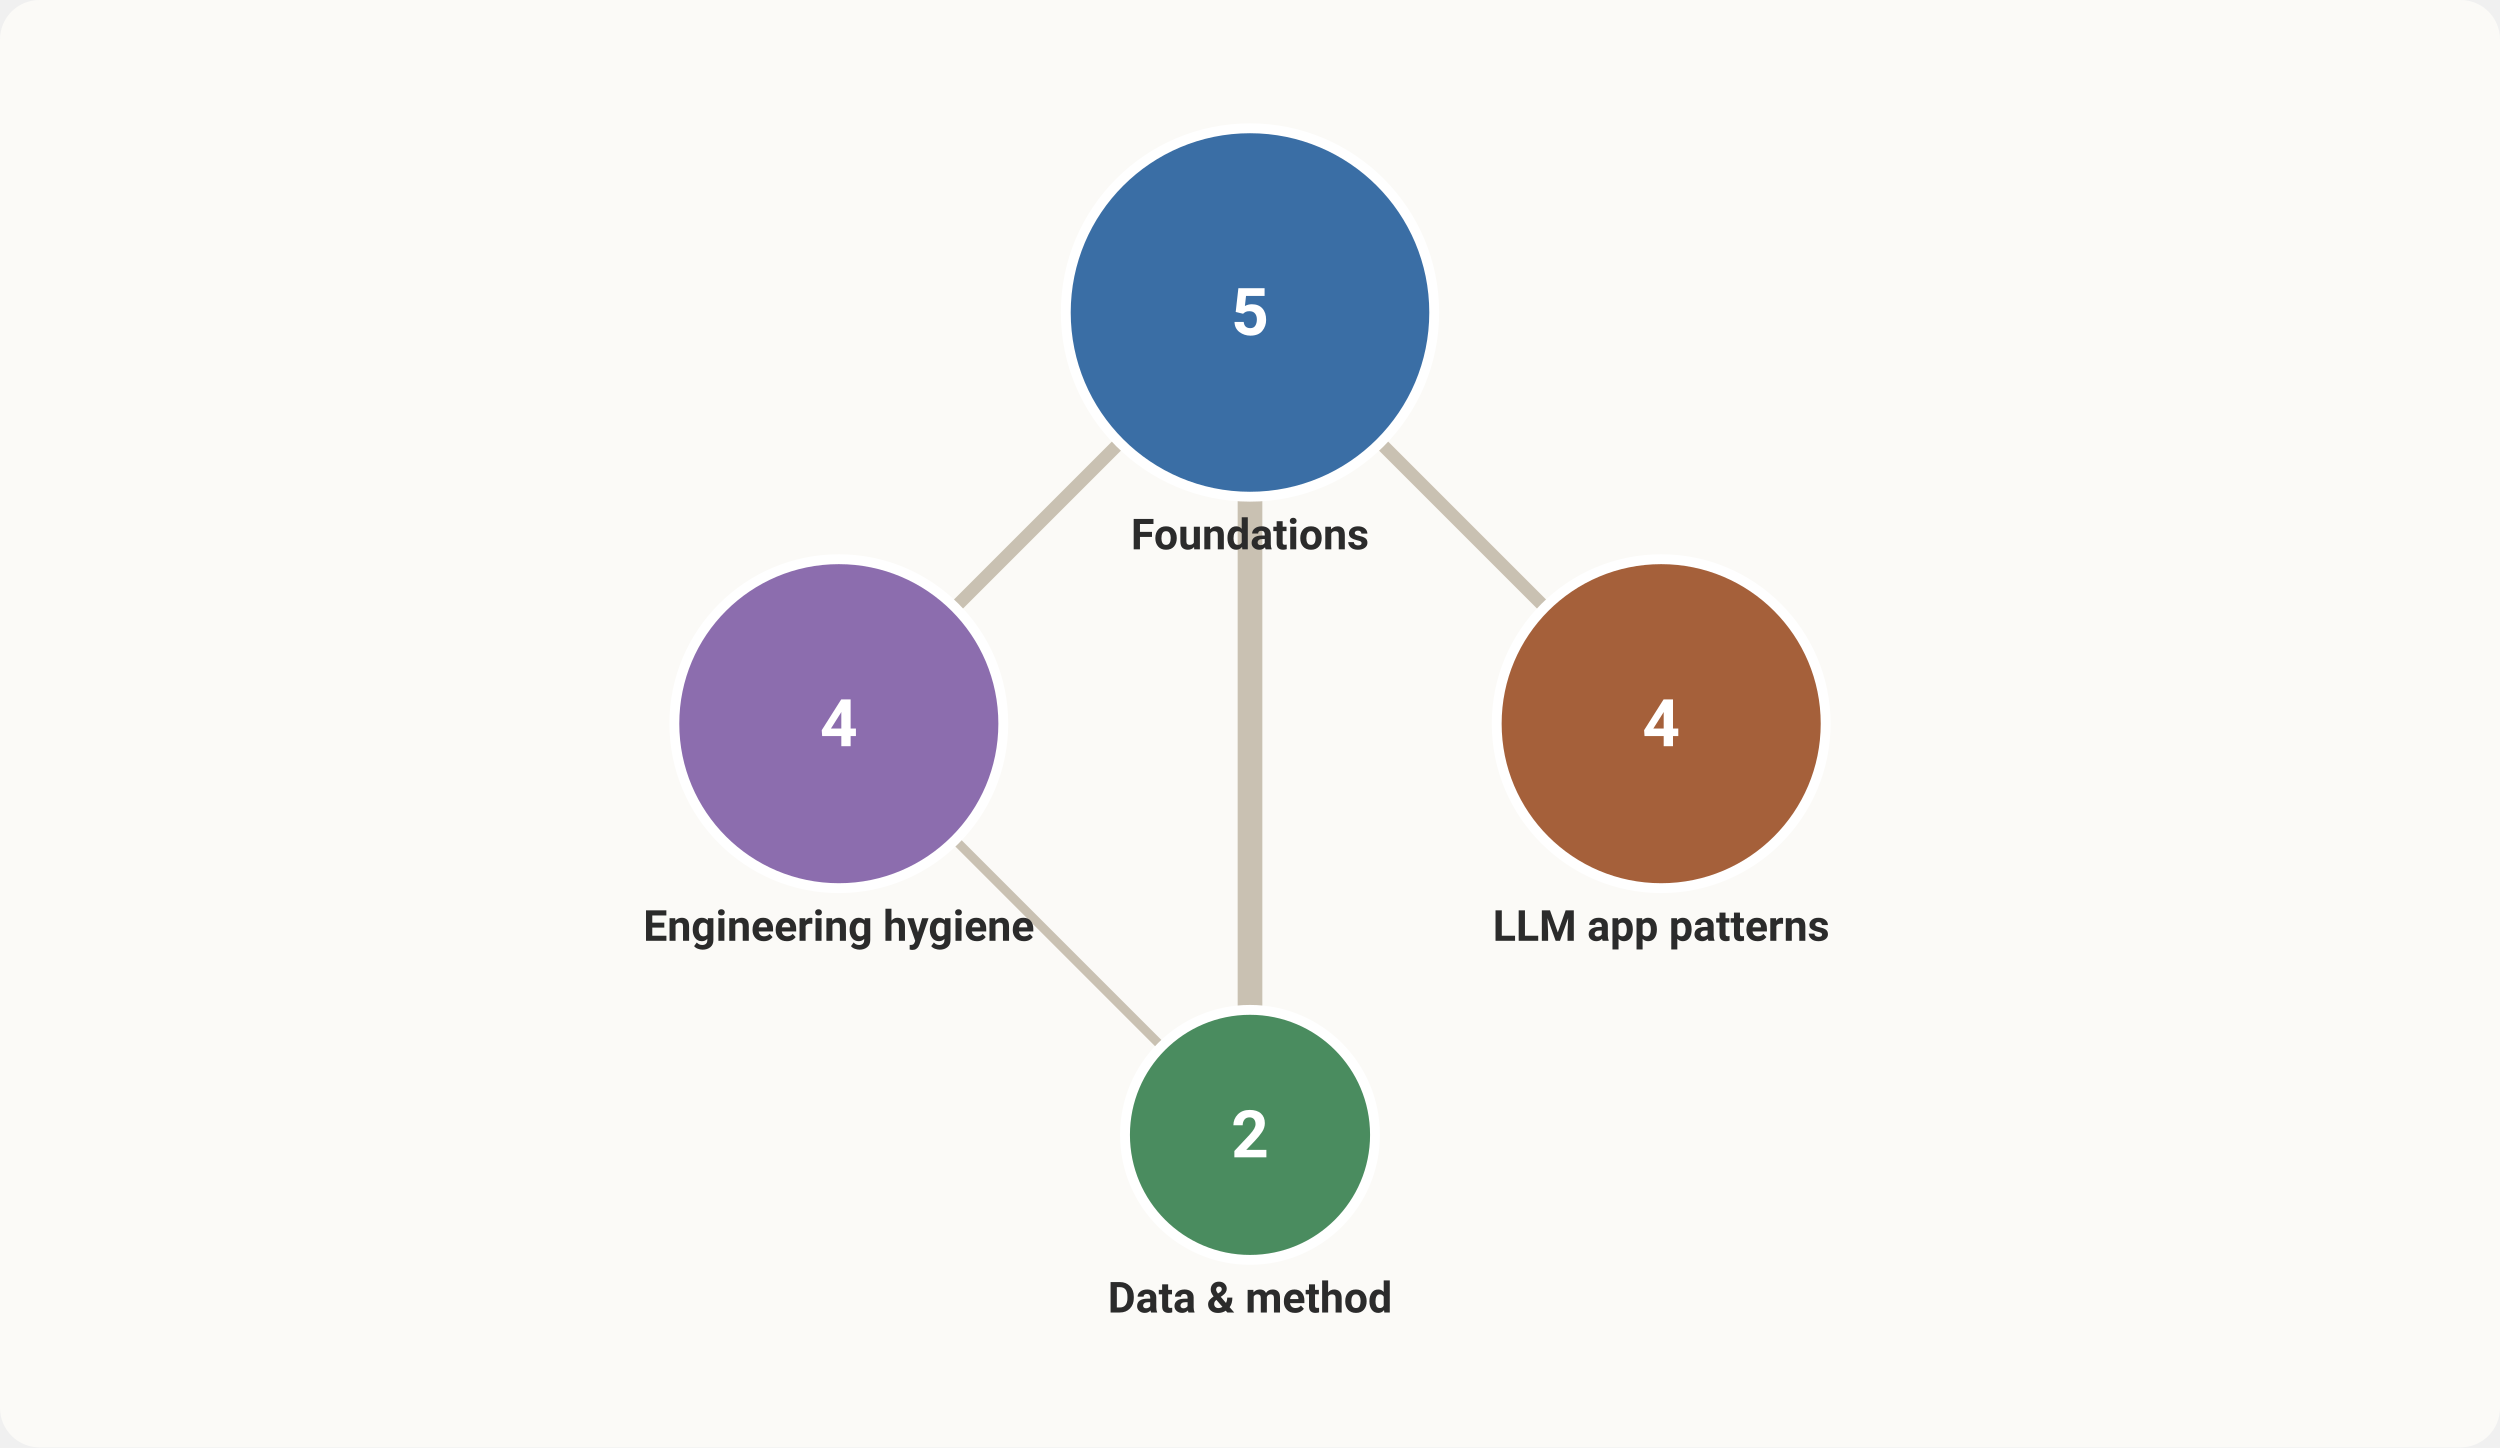
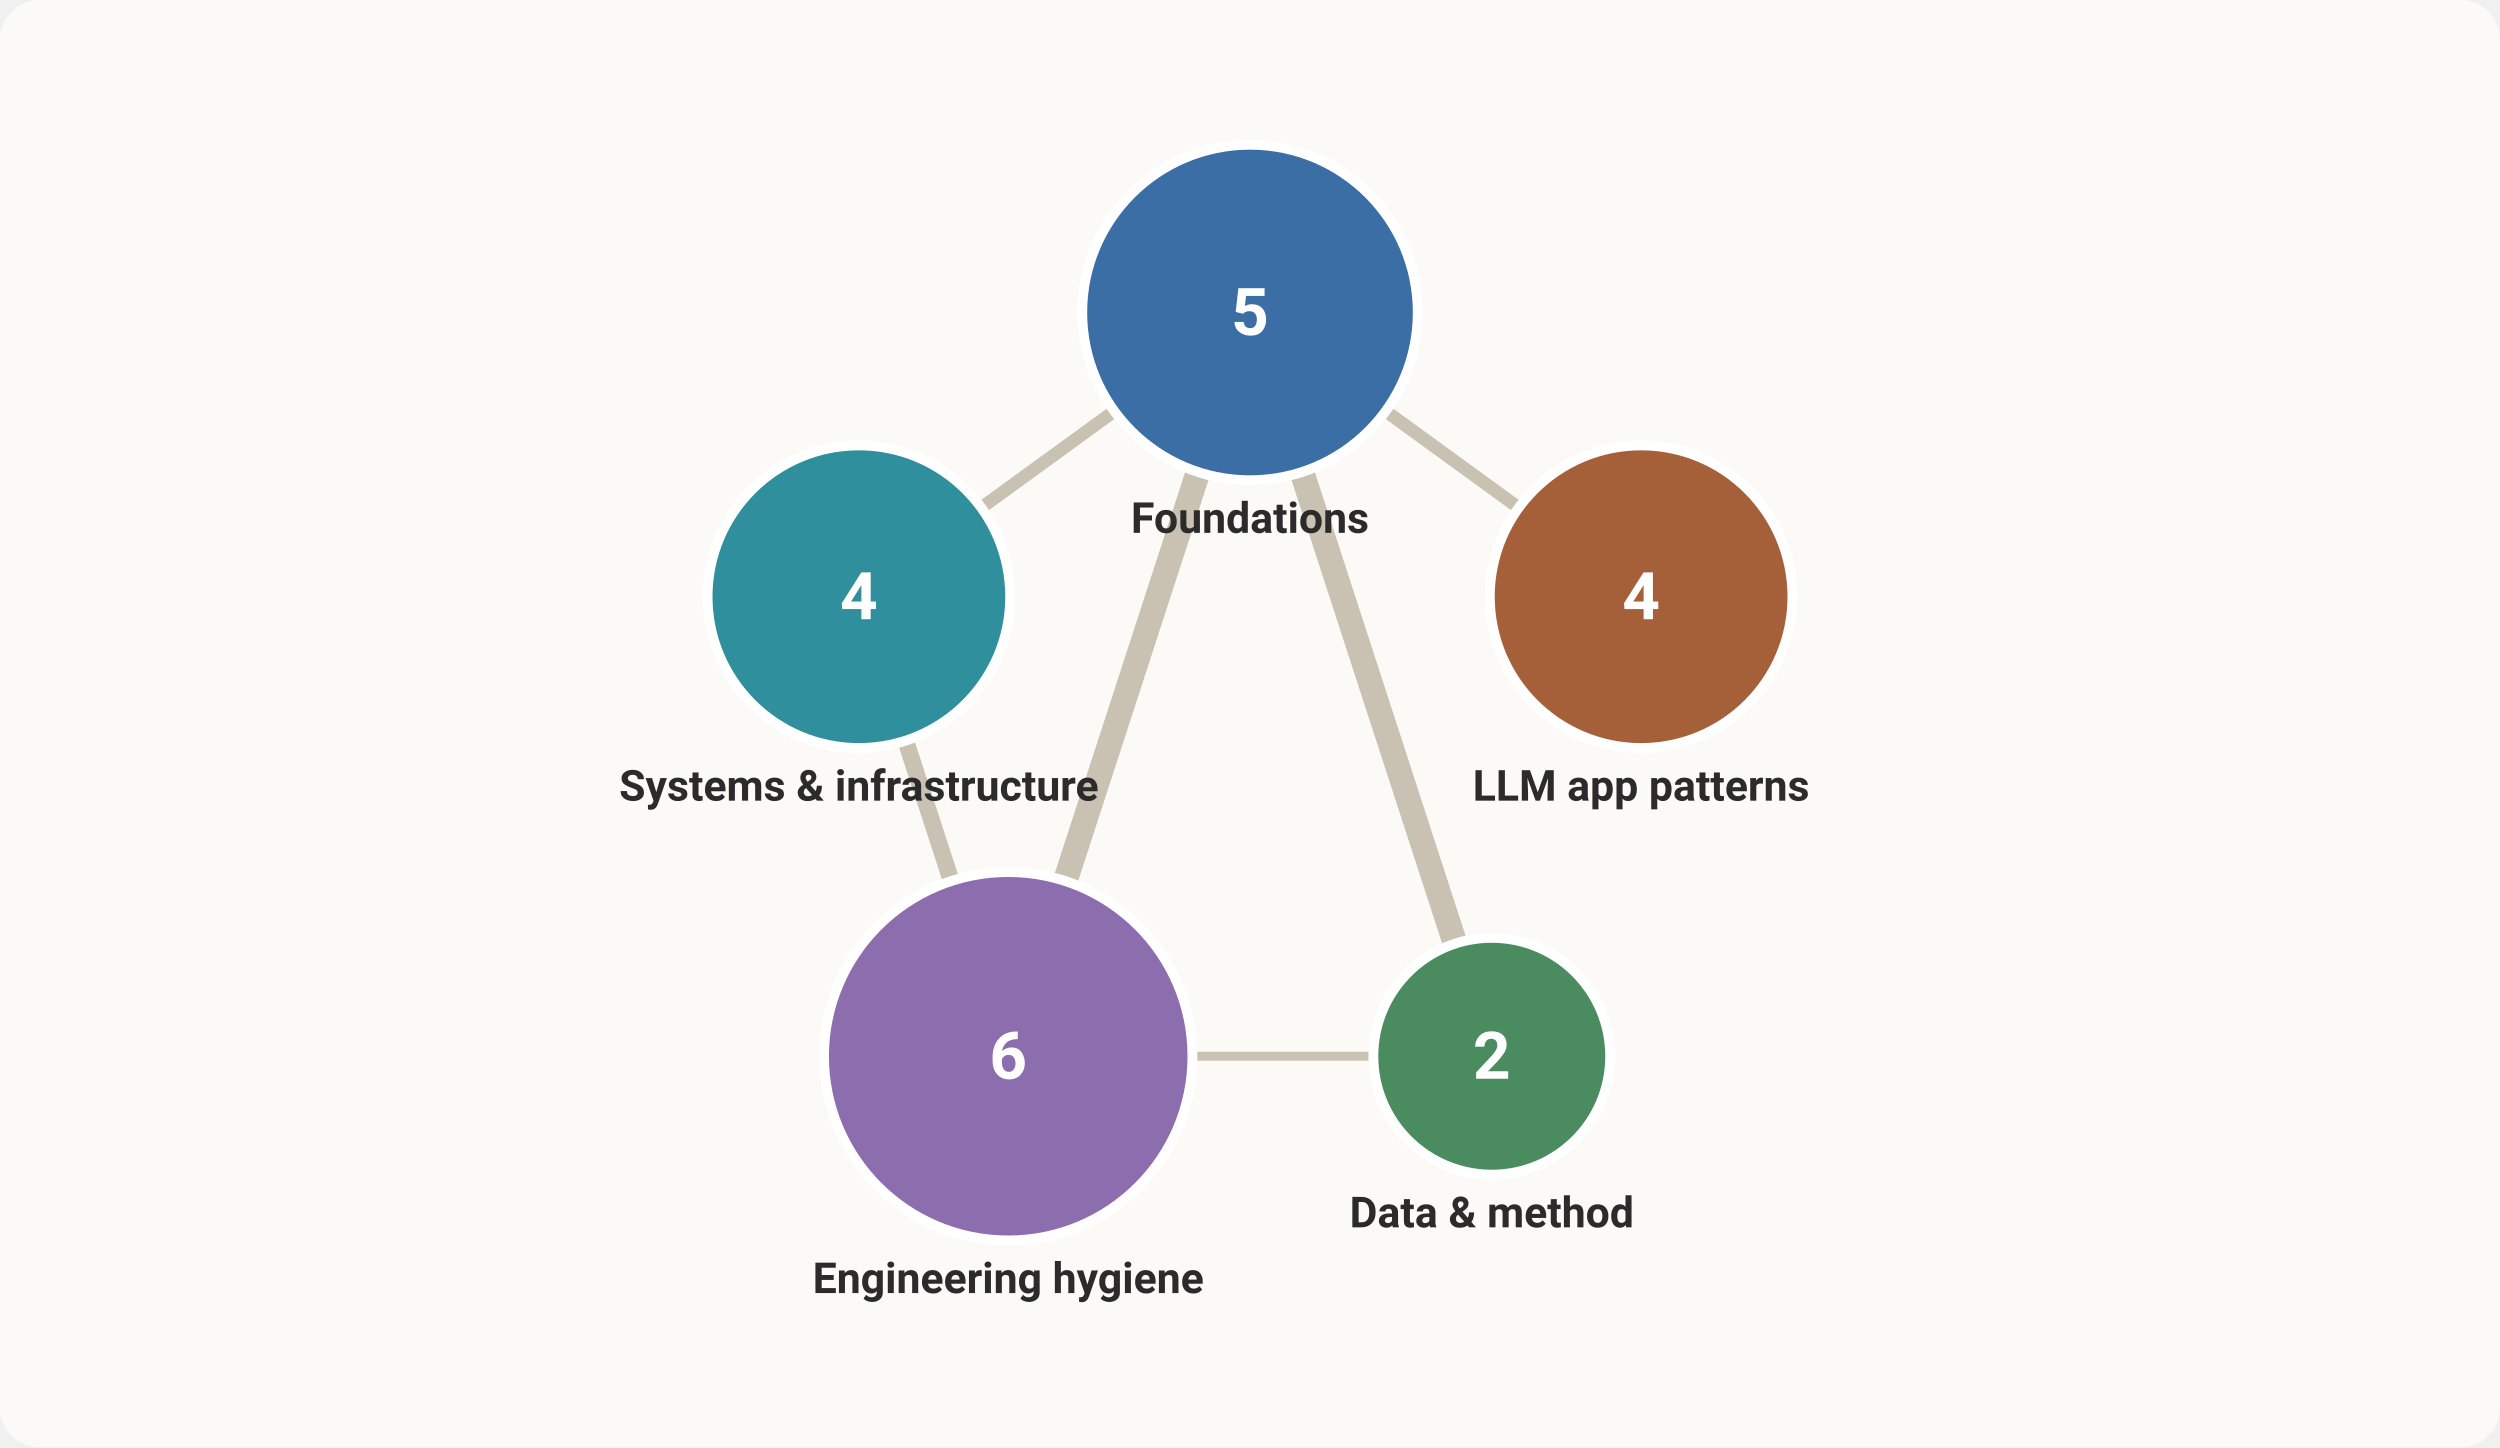
<svg xmlns="http://www.w3.org/2000/svg" viewBox="0 0 760 440" width="760" height="440" role="img" aria-labelledby="title desc" font-family="-apple-system,Segoe UI,Roboto,Helvetica,Arial,sans-serif">
  <rect x="0" y="0" width="760" height="440" rx="12" fill="#fbfaf7" />
-   <line x1="380.0" y1="345.0" x2="255.0" y2="220.0" stroke="#c9c1b2" stroke-width="2.7" stroke-linecap="round" />
-   <line x1="380.0" y1="345.0" x2="380.0" y2="95.0" stroke="#c9c1b2" stroke-width="7.5" stroke-linecap="round" />
-   <line x1="255.0" y1="220.0" x2="380.0" y2="95.0" stroke="#c9c1b2" stroke-width="3.9" stroke-linecap="round" />
-   <line x1="380.0" y1="95.0" x2="505.0" y2="220.0" stroke="#c9c1b2" stroke-width="3.9" stroke-linecap="round" />
-   <circle cx="380.0" cy="95.0" r="56.0" fill="#3a6ea5" stroke="#fff" stroke-width="3" />
+   <line x1="453.5" y1="321.1" x2="306.5" y2="321.1" stroke="#c9c1b2" stroke-width="2.7" stroke-linecap="round" />
+   <line x1="453.5" y1="321.1" x2="380.0" y2="95.0" stroke="#c9c1b2" stroke-width="7.5" stroke-linecap="round" />
+   <line x1="306.5" y1="321.1" x2="380.0" y2="95.0" stroke="#c9c1b2" stroke-width="7.5" stroke-linecap="round" />
+   <line x1="306.5" y1="321.1" x2="261.1" y2="181.4" stroke="#c9c1b2" stroke-width="5.1" stroke-linecap="round" />
+   <line x1="380.0" y1="95.0" x2="498.9" y2="181.4" stroke="#c9c1b2" stroke-width="3.9" stroke-linecap="round" />
+   <line x1="380.0" y1="95.0" x2="261.1" y2="181.4" stroke="#c9c1b2" stroke-width="3.9" stroke-linecap="round" />
+   <circle cx="380.0" cy="95.0" r="51.0" fill="#3a6ea5" stroke="#fff" stroke-width="3" />
  <text x="380.0" y="95.0" text-anchor="middle" dominant-baseline="central" fill="#fff" font-weight="700" font-size="20">5</text>
-   <text x="380.0" y="167.0" text-anchor="middle" fill="#2b2b2b" font-size="13" font-weight="600">Foundations</text>
-   <circle cx="505.0" cy="220.0" r="50.0" fill="#a5603a" stroke="#fff" stroke-width="3" />
-   <text x="505.0" y="220.0" text-anchor="middle" dominant-baseline="central" fill="#fff" font-weight="700" font-size="20">4</text>
-   <text x="505.0" y="286.0" text-anchor="middle" fill="#2b2b2b" font-size="13" font-weight="600">LLM app patterns</text>
-   <circle cx="380.0" cy="345.0" r="38.0" fill="#4a8c5f" stroke="#fff" stroke-width="3" />
-   <text x="380.0" y="345.0" text-anchor="middle" dominant-baseline="central" fill="#fff" font-weight="700" font-size="20">2</text>
-   <text x="380.0" y="399.0" text-anchor="middle" fill="#2b2b2b" font-size="13" font-weight="600">Data &amp; method</text>
-   <circle cx="255.0" cy="220.0" r="50.0" fill="#8c6dae" stroke="#fff" stroke-width="3" />
-   <text x="255.0" y="220.0" text-anchor="middle" dominant-baseline="central" fill="#fff" font-weight="700" font-size="20">4</text>
-   <text x="255.0" y="286.0" text-anchor="middle" fill="#2b2b2b" font-size="13" font-weight="600">Engineering hygiene</text>
+   <text x="380.0" y="162.0" text-anchor="middle" fill="#2b2b2b" font-size="13" font-weight="600">Foundations</text>
+   <circle cx="498.9" cy="181.4" r="46.0" fill="#a5603a" stroke="#fff" stroke-width="3" />
+   <text x="498.9" y="181.4" text-anchor="middle" dominant-baseline="central" fill="#fff" font-weight="700" font-size="20">4</text>
+   <text x="498.9" y="243.4" text-anchor="middle" fill="#2b2b2b" font-size="13" font-weight="600">LLM app patterns</text>
+   <circle cx="453.5" cy="321.1" r="36.0" fill="#4a8c5f" stroke="#fff" stroke-width="3" />
+   <text x="453.5" y="321.1" text-anchor="middle" dominant-baseline="central" fill="#fff" font-weight="700" font-size="20">2</text>
+   <text x="453.5" y="373.1" text-anchor="middle" fill="#2b2b2b" font-size="13" font-weight="600">Data &amp; method</text>
+   <circle cx="306.5" cy="321.1" r="56.0" fill="#8c6dae" stroke="#fff" stroke-width="3" />
+   <text x="306.5" y="321.1" text-anchor="middle" dominant-baseline="central" fill="#fff" font-weight="700" font-size="20">6</text>
+   <text x="306.5" y="393.1" text-anchor="middle" fill="#2b2b2b" font-size="13" font-weight="600">Engineering hygiene</text>
+   <circle cx="261.1" cy="181.4" r="46.0" fill="#2f8f9d" stroke="#fff" stroke-width="3" />
+   <text x="261.1" y="181.4" text-anchor="middle" dominant-baseline="central" fill="#fff" font-weight="700" font-size="20">4</text>
+   <text x="261.1" y="243.4" text-anchor="middle" fill="#2b2b2b" font-size="13" font-weight="600">Systems &amp; infrastructure</text>
</svg>
